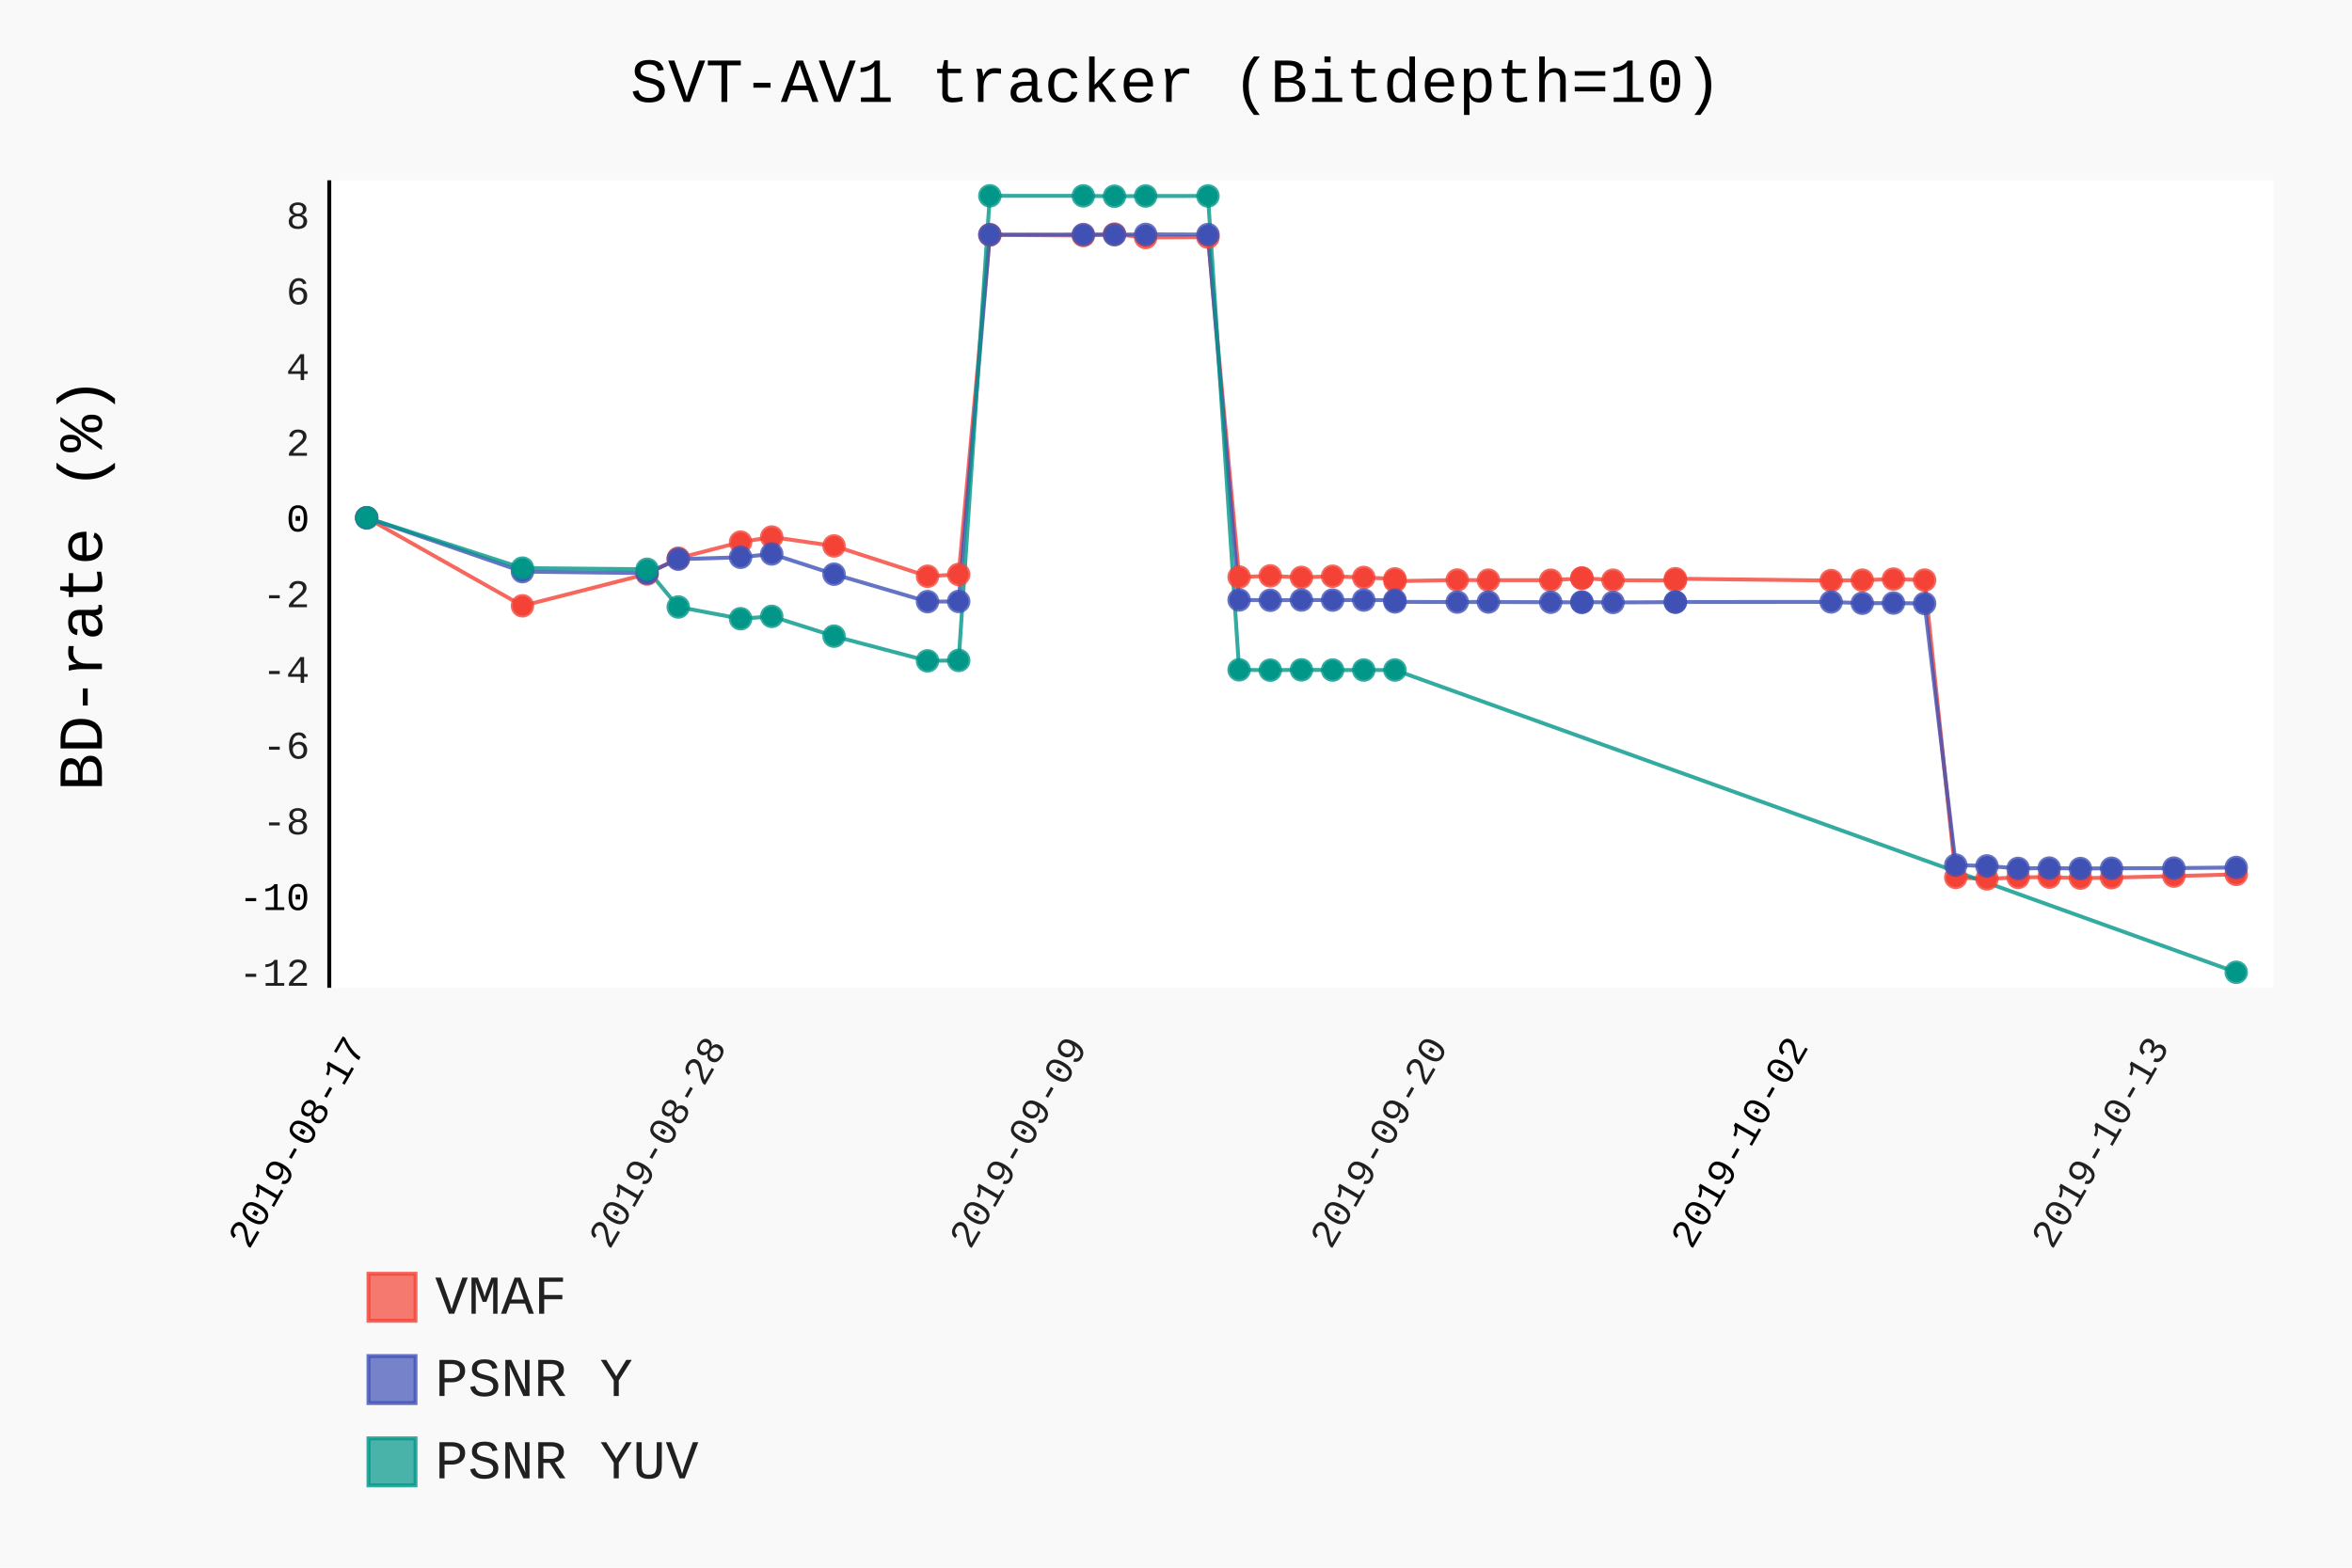
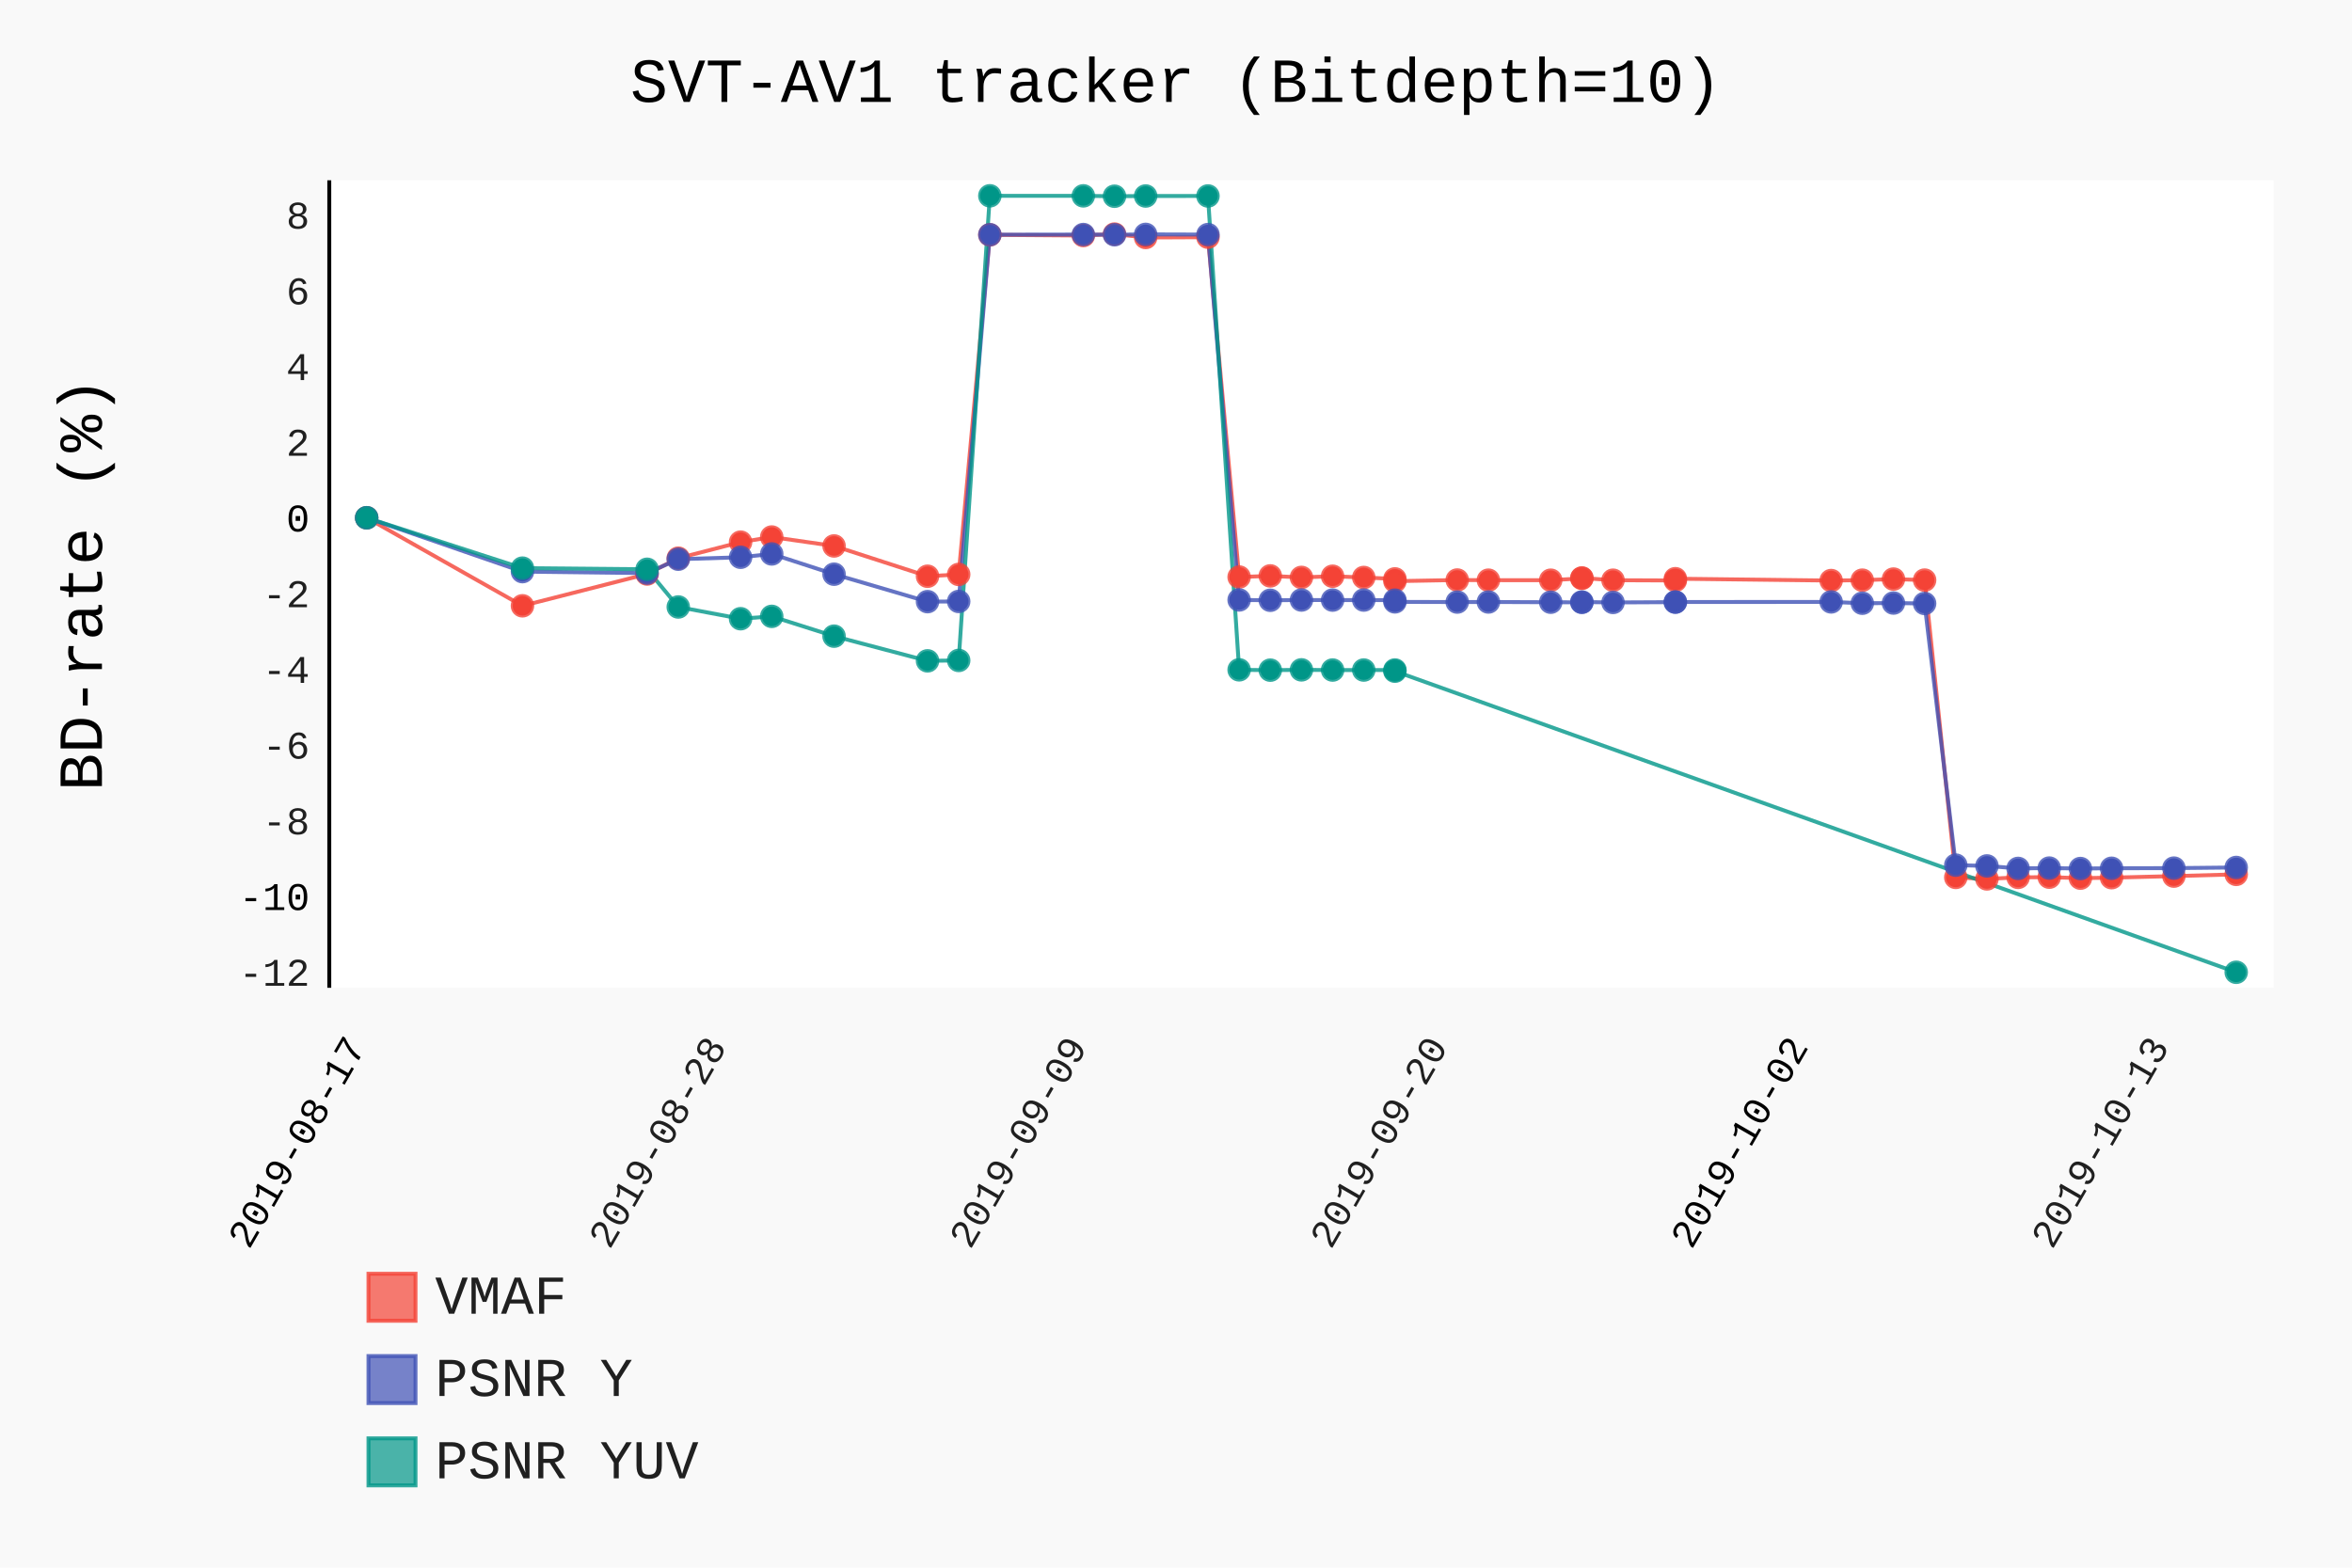
- <svg xmlns="http://www.w3.org/2000/svg" id="chart-b3fc0b1e-4d99-46ae-9291-65f2c4a18e36" class="pygal-chart" viewBox="0 0 600 400">
+ <svg xmlns="http://www.w3.org/2000/svg" id="chart-7bf9d300-a1f8-492c-a25c-86801eb7c7e9" class="pygal-chart" viewBox="0 0 600 400">
  <defs>
-     <style type="text/css">#chart-b3fc0b1e-4d99-46ae-9291-65f2c4a18e36{-webkit-user-select:none;-webkit-font-smoothing:antialiased;font-family:Consolas,"Liberation Mono",Menlo,Courier,monospace}#chart-b3fc0b1e-4d99-46ae-9291-65f2c4a18e36 .title{font-family:Consolas,"Liberation Mono",Menlo,Courier,monospace;font-size:16px}#chart-b3fc0b1e-4d99-46ae-9291-65f2c4a18e36 .legends .legend text{font-family:Consolas,"Liberation Mono",Menlo,Courier,monospace;font-size:14px}#chart-b3fc0b1e-4d99-46ae-9291-65f2c4a18e36 .axis text{font-family:Consolas,"Liberation Mono",Menlo,Courier,monospace;font-size:10px}#chart-b3fc0b1e-4d99-46ae-9291-65f2c4a18e36 .axis text.major{font-family:Consolas,"Liberation Mono",Menlo,Courier,monospace;font-size:10px}#chart-b3fc0b1e-4d99-46ae-9291-65f2c4a18e36 .text-overlay text.value{font-family:Consolas,"Liberation Mono",Menlo,Courier,monospace;font-size:16px}#chart-b3fc0b1e-4d99-46ae-9291-65f2c4a18e36 .text-overlay text.label{font-family:Consolas,"Liberation Mono",Menlo,Courier,monospace;font-size:10px}#chart-b3fc0b1e-4d99-46ae-9291-65f2c4a18e36 .tooltip{font-family:Consolas,"Liberation Mono",Menlo,Courier,monospace;font-size:14px}#chart-b3fc0b1e-4d99-46ae-9291-65f2c4a18e36 text.no_data{font-family:Consolas,"Liberation Mono",Menlo,Courier,monospace;font-size:64px}
- #chart-b3fc0b1e-4d99-46ae-9291-65f2c4a18e36{background-color:rgba(249,249,249,1)}#chart-b3fc0b1e-4d99-46ae-9291-65f2c4a18e36 path,#chart-b3fc0b1e-4d99-46ae-9291-65f2c4a18e36 line,#chart-b3fc0b1e-4d99-46ae-9291-65f2c4a18e36 rect,#chart-b3fc0b1e-4d99-46ae-9291-65f2c4a18e36 circle{-webkit-transition:150ms;-moz-transition:150ms;transition:150ms}#chart-b3fc0b1e-4d99-46ae-9291-65f2c4a18e36 .graph &gt; .background{fill:rgba(249,249,249,1)}#chart-b3fc0b1e-4d99-46ae-9291-65f2c4a18e36 .plot &gt; .background{fill:rgba(255,255,255,1)}#chart-b3fc0b1e-4d99-46ae-9291-65f2c4a18e36 .graph{fill:rgba(0,0,0,.87)}#chart-b3fc0b1e-4d99-46ae-9291-65f2c4a18e36 text.no_data{fill:rgba(0,0,0,1)}#chart-b3fc0b1e-4d99-46ae-9291-65f2c4a18e36 .title{fill:rgba(0,0,0,1)}#chart-b3fc0b1e-4d99-46ae-9291-65f2c4a18e36 .legends .legend text{fill:rgba(0,0,0,.87)}#chart-b3fc0b1e-4d99-46ae-9291-65f2c4a18e36 .legends .legend:hover text{fill:rgba(0,0,0,1)}#chart-b3fc0b1e-4d99-46ae-9291-65f2c4a18e36 .axis .line{stroke:rgba(0,0,0,1)}#chart-b3fc0b1e-4d99-46ae-9291-65f2c4a18e36 .axis .guide.line{stroke:rgba(0,0,0,.54)}#chart-b3fc0b1e-4d99-46ae-9291-65f2c4a18e36 .axis .major.line{stroke:rgba(0,0,0,.87)}#chart-b3fc0b1e-4d99-46ae-9291-65f2c4a18e36 .axis text.major{fill:rgba(0,0,0,1)}#chart-b3fc0b1e-4d99-46ae-9291-65f2c4a18e36 .axis.y .guides:hover .guide.line,#chart-b3fc0b1e-4d99-46ae-9291-65f2c4a18e36 .line-graph .axis.x .guides:hover .guide.line,#chart-b3fc0b1e-4d99-46ae-9291-65f2c4a18e36 .stackedline-graph .axis.x .guides:hover .guide.line,#chart-b3fc0b1e-4d99-46ae-9291-65f2c4a18e36 .xy-graph .axis.x .guides:hover .guide.line{stroke:rgba(0,0,0,1)}#chart-b3fc0b1e-4d99-46ae-9291-65f2c4a18e36 .axis .guides:hover text{fill:rgba(0,0,0,1)}#chart-b3fc0b1e-4d99-46ae-9291-65f2c4a18e36 .reactive{fill-opacity:.7;stroke-opacity:.8}#chart-b3fc0b1e-4d99-46ae-9291-65f2c4a18e36 .ci{stroke:rgba(0,0,0,.87)}#chart-b3fc0b1e-4d99-46ae-9291-65f2c4a18e36 .reactive.active,#chart-b3fc0b1e-4d99-46ae-9291-65f2c4a18e36 .active .reactive{fill-opacity:.8;stroke-opacity:.9;stroke-width:4}#chart-b3fc0b1e-4d99-46ae-9291-65f2c4a18e36 .ci .reactive.active{stroke-width:1.5}#chart-b3fc0b1e-4d99-46ae-9291-65f2c4a18e36 .series text{fill:rgba(0,0,0,1)}#chart-b3fc0b1e-4d99-46ae-9291-65f2c4a18e36 .tooltip rect{fill:rgba(255,255,255,1);stroke:rgba(0,0,0,1);-webkit-transition:opacity 150ms;-moz-transition:opacity 150ms;transition:opacity 150ms}#chart-b3fc0b1e-4d99-46ae-9291-65f2c4a18e36 .tooltip .label{fill:rgba(0,0,0,.87)}#chart-b3fc0b1e-4d99-46ae-9291-65f2c4a18e36 .tooltip .label{fill:rgba(0,0,0,.87)}#chart-b3fc0b1e-4d99-46ae-9291-65f2c4a18e36 .tooltip .legend{font-size:.8em;fill:rgba(0,0,0,.54)}#chart-b3fc0b1e-4d99-46ae-9291-65f2c4a18e36 .tooltip .x_label{font-size:.6em;fill:rgba(0,0,0,1)}#chart-b3fc0b1e-4d99-46ae-9291-65f2c4a18e36 .tooltip .xlink{font-size:.5em;text-decoration:underline}#chart-b3fc0b1e-4d99-46ae-9291-65f2c4a18e36 .tooltip .value{font-size:1.5em}#chart-b3fc0b1e-4d99-46ae-9291-65f2c4a18e36 .bound{font-size:.5em}#chart-b3fc0b1e-4d99-46ae-9291-65f2c4a18e36 .max-value{font-size:.75em;fill:rgba(0,0,0,.54)}#chart-b3fc0b1e-4d99-46ae-9291-65f2c4a18e36 .map-element{fill:rgba(255,255,255,1);stroke:rgba(0,0,0,.54) !important}#chart-b3fc0b1e-4d99-46ae-9291-65f2c4a18e36 .map-element .reactive{fill-opacity:inherit;stroke-opacity:inherit}#chart-b3fc0b1e-4d99-46ae-9291-65f2c4a18e36 .color-0,#chart-b3fc0b1e-4d99-46ae-9291-65f2c4a18e36 .color-0 a:visited{stroke:#F44336;fill:#F44336}#chart-b3fc0b1e-4d99-46ae-9291-65f2c4a18e36 .color-1,#chart-b3fc0b1e-4d99-46ae-9291-65f2c4a18e36 .color-1 a:visited{stroke:#3F51B5;fill:#3F51B5}#chart-b3fc0b1e-4d99-46ae-9291-65f2c4a18e36 .color-2,#chart-b3fc0b1e-4d99-46ae-9291-65f2c4a18e36 .color-2 a:visited{stroke:#009688;fill:#009688}#chart-b3fc0b1e-4d99-46ae-9291-65f2c4a18e36 .text-overlay .color-0 text{fill:black}#chart-b3fc0b1e-4d99-46ae-9291-65f2c4a18e36 .text-overlay .color-1 text{fill:black}#chart-b3fc0b1e-4d99-46ae-9291-65f2c4a18e36 .text-overlay .color-2 text{fill:black}
- #chart-b3fc0b1e-4d99-46ae-9291-65f2c4a18e36 text.no_data{text-anchor:middle}#chart-b3fc0b1e-4d99-46ae-9291-65f2c4a18e36 .guide.line{fill:none}#chart-b3fc0b1e-4d99-46ae-9291-65f2c4a18e36 .centered{text-anchor:middle}#chart-b3fc0b1e-4d99-46ae-9291-65f2c4a18e36 .title{text-anchor:middle}#chart-b3fc0b1e-4d99-46ae-9291-65f2c4a18e36 .legends .legend text{fill-opacity:1}#chart-b3fc0b1e-4d99-46ae-9291-65f2c4a18e36 .axis.x text{text-anchor:middle}#chart-b3fc0b1e-4d99-46ae-9291-65f2c4a18e36 .axis.x:not(.web) text[transform]{text-anchor:start}#chart-b3fc0b1e-4d99-46ae-9291-65f2c4a18e36 .axis.x:not(.web) text[transform].backwards{text-anchor:end}#chart-b3fc0b1e-4d99-46ae-9291-65f2c4a18e36 .axis.y text{text-anchor:end}#chart-b3fc0b1e-4d99-46ae-9291-65f2c4a18e36 .axis.y text[transform].backwards{text-anchor:start}#chart-b3fc0b1e-4d99-46ae-9291-65f2c4a18e36 .axis.y2 text{text-anchor:start}#chart-b3fc0b1e-4d99-46ae-9291-65f2c4a18e36 .axis.y2 text[transform].backwards{text-anchor:end}#chart-b3fc0b1e-4d99-46ae-9291-65f2c4a18e36 .axis .guide.line{stroke-dasharray:4,4}#chart-b3fc0b1e-4d99-46ae-9291-65f2c4a18e36 .axis .major.guide.line{stroke-dasharray:6,6}#chart-b3fc0b1e-4d99-46ae-9291-65f2c4a18e36 .horizontal .axis.y .guide.line,#chart-b3fc0b1e-4d99-46ae-9291-65f2c4a18e36 .horizontal .axis.y2 .guide.line,#chart-b3fc0b1e-4d99-46ae-9291-65f2c4a18e36 .vertical .axis.x .guide.line{opacity:0}#chart-b3fc0b1e-4d99-46ae-9291-65f2c4a18e36 .horizontal .axis.always_show .guide.line,#chart-b3fc0b1e-4d99-46ae-9291-65f2c4a18e36 .vertical .axis.always_show .guide.line{opacity:1 !important}#chart-b3fc0b1e-4d99-46ae-9291-65f2c4a18e36 .axis.y .guides:hover .guide.line,#chart-b3fc0b1e-4d99-46ae-9291-65f2c4a18e36 .axis.y2 .guides:hover .guide.line,#chart-b3fc0b1e-4d99-46ae-9291-65f2c4a18e36 .axis.x .guides:hover .guide.line{opacity:1}#chart-b3fc0b1e-4d99-46ae-9291-65f2c4a18e36 .axis .guides:hover text{opacity:1}#chart-b3fc0b1e-4d99-46ae-9291-65f2c4a18e36 .nofill{fill:none}#chart-b3fc0b1e-4d99-46ae-9291-65f2c4a18e36 .subtle-fill{fill-opacity:.2}#chart-b3fc0b1e-4d99-46ae-9291-65f2c4a18e36 .dot{stroke-width:1px;fill-opacity:1}#chart-b3fc0b1e-4d99-46ae-9291-65f2c4a18e36 .dot.active{stroke-width:5px}#chart-b3fc0b1e-4d99-46ae-9291-65f2c4a18e36 .dot.negative{fill:transparent}#chart-b3fc0b1e-4d99-46ae-9291-65f2c4a18e36 text,#chart-b3fc0b1e-4d99-46ae-9291-65f2c4a18e36 tspan{stroke:none !important}#chart-b3fc0b1e-4d99-46ae-9291-65f2c4a18e36 .series text.active{opacity:1}#chart-b3fc0b1e-4d99-46ae-9291-65f2c4a18e36 .tooltip rect{fill-opacity:.95;stroke-width:.5}#chart-b3fc0b1e-4d99-46ae-9291-65f2c4a18e36 .tooltip text{fill-opacity:1}#chart-b3fc0b1e-4d99-46ae-9291-65f2c4a18e36 .showable{visibility:hidden}#chart-b3fc0b1e-4d99-46ae-9291-65f2c4a18e36 .showable.shown{visibility:visible}#chart-b3fc0b1e-4d99-46ae-9291-65f2c4a18e36 .gauge-background{fill:rgba(229,229,229,1);stroke:none}#chart-b3fc0b1e-4d99-46ae-9291-65f2c4a18e36 .bg-lines{stroke:rgba(249,249,249,1);stroke-width:2px}</style>
+     <style type="text/css">#chart-7bf9d300-a1f8-492c-a25c-86801eb7c7e9{-webkit-user-select:none;-webkit-font-smoothing:antialiased;font-family:Consolas,"Liberation Mono",Menlo,Courier,monospace}#chart-7bf9d300-a1f8-492c-a25c-86801eb7c7e9 .title{font-family:Consolas,"Liberation Mono",Menlo,Courier,monospace;font-size:16px}#chart-7bf9d300-a1f8-492c-a25c-86801eb7c7e9 .legends .legend text{font-family:Consolas,"Liberation Mono",Menlo,Courier,monospace;font-size:14px}#chart-7bf9d300-a1f8-492c-a25c-86801eb7c7e9 .axis text{font-family:Consolas,"Liberation Mono",Menlo,Courier,monospace;font-size:10px}#chart-7bf9d300-a1f8-492c-a25c-86801eb7c7e9 .axis text.major{font-family:Consolas,"Liberation Mono",Menlo,Courier,monospace;font-size:10px}#chart-7bf9d300-a1f8-492c-a25c-86801eb7c7e9 .text-overlay text.value{font-family:Consolas,"Liberation Mono",Menlo,Courier,monospace;font-size:16px}#chart-7bf9d300-a1f8-492c-a25c-86801eb7c7e9 .text-overlay text.label{font-family:Consolas,"Liberation Mono",Menlo,Courier,monospace;font-size:10px}#chart-7bf9d300-a1f8-492c-a25c-86801eb7c7e9 .tooltip{font-family:Consolas,"Liberation Mono",Menlo,Courier,monospace;font-size:14px}#chart-7bf9d300-a1f8-492c-a25c-86801eb7c7e9 text.no_data{font-family:Consolas,"Liberation Mono",Menlo,Courier,monospace;font-size:64px}
+ #chart-7bf9d300-a1f8-492c-a25c-86801eb7c7e9{background-color:rgba(249,249,249,1)}#chart-7bf9d300-a1f8-492c-a25c-86801eb7c7e9 path,#chart-7bf9d300-a1f8-492c-a25c-86801eb7c7e9 line,#chart-7bf9d300-a1f8-492c-a25c-86801eb7c7e9 rect,#chart-7bf9d300-a1f8-492c-a25c-86801eb7c7e9 circle{-webkit-transition:150ms;-moz-transition:150ms;transition:150ms}#chart-7bf9d300-a1f8-492c-a25c-86801eb7c7e9 .graph &gt; .background{fill:rgba(249,249,249,1)}#chart-7bf9d300-a1f8-492c-a25c-86801eb7c7e9 .plot &gt; .background{fill:rgba(255,255,255,1)}#chart-7bf9d300-a1f8-492c-a25c-86801eb7c7e9 .graph{fill:rgba(0,0,0,.87)}#chart-7bf9d300-a1f8-492c-a25c-86801eb7c7e9 text.no_data{fill:rgba(0,0,0,1)}#chart-7bf9d300-a1f8-492c-a25c-86801eb7c7e9 .title{fill:rgba(0,0,0,1)}#chart-7bf9d300-a1f8-492c-a25c-86801eb7c7e9 .legends .legend text{fill:rgba(0,0,0,.87)}#chart-7bf9d300-a1f8-492c-a25c-86801eb7c7e9 .legends .legend:hover text{fill:rgba(0,0,0,1)}#chart-7bf9d300-a1f8-492c-a25c-86801eb7c7e9 .axis .line{stroke:rgba(0,0,0,1)}#chart-7bf9d300-a1f8-492c-a25c-86801eb7c7e9 .axis .guide.line{stroke:rgba(0,0,0,.54)}#chart-7bf9d300-a1f8-492c-a25c-86801eb7c7e9 .axis .major.line{stroke:rgba(0,0,0,.87)}#chart-7bf9d300-a1f8-492c-a25c-86801eb7c7e9 .axis text.major{fill:rgba(0,0,0,1)}#chart-7bf9d300-a1f8-492c-a25c-86801eb7c7e9 .axis.y .guides:hover .guide.line,#chart-7bf9d300-a1f8-492c-a25c-86801eb7c7e9 .line-graph .axis.x .guides:hover .guide.line,#chart-7bf9d300-a1f8-492c-a25c-86801eb7c7e9 .stackedline-graph .axis.x .guides:hover .guide.line,#chart-7bf9d300-a1f8-492c-a25c-86801eb7c7e9 .xy-graph .axis.x .guides:hover .guide.line{stroke:rgba(0,0,0,1)}#chart-7bf9d300-a1f8-492c-a25c-86801eb7c7e9 .axis .guides:hover text{fill:rgba(0,0,0,1)}#chart-7bf9d300-a1f8-492c-a25c-86801eb7c7e9 .reactive{fill-opacity:.7;stroke-opacity:.8}#chart-7bf9d300-a1f8-492c-a25c-86801eb7c7e9 .ci{stroke:rgba(0,0,0,.87)}#chart-7bf9d300-a1f8-492c-a25c-86801eb7c7e9 .reactive.active,#chart-7bf9d300-a1f8-492c-a25c-86801eb7c7e9 .active .reactive{fill-opacity:.8;stroke-opacity:.9;stroke-width:4}#chart-7bf9d300-a1f8-492c-a25c-86801eb7c7e9 .ci .reactive.active{stroke-width:1.5}#chart-7bf9d300-a1f8-492c-a25c-86801eb7c7e9 .series text{fill:rgba(0,0,0,1)}#chart-7bf9d300-a1f8-492c-a25c-86801eb7c7e9 .tooltip rect{fill:rgba(255,255,255,1);stroke:rgba(0,0,0,1);-webkit-transition:opacity 150ms;-moz-transition:opacity 150ms;transition:opacity 150ms}#chart-7bf9d300-a1f8-492c-a25c-86801eb7c7e9 .tooltip .label{fill:rgba(0,0,0,.87)}#chart-7bf9d300-a1f8-492c-a25c-86801eb7c7e9 .tooltip .label{fill:rgba(0,0,0,.87)}#chart-7bf9d300-a1f8-492c-a25c-86801eb7c7e9 .tooltip .legend{font-size:.8em;fill:rgba(0,0,0,.54)}#chart-7bf9d300-a1f8-492c-a25c-86801eb7c7e9 .tooltip .x_label{font-size:.6em;fill:rgba(0,0,0,1)}#chart-7bf9d300-a1f8-492c-a25c-86801eb7c7e9 .tooltip .xlink{font-size:.5em;text-decoration:underline}#chart-7bf9d300-a1f8-492c-a25c-86801eb7c7e9 .tooltip .value{font-size:1.5em}#chart-7bf9d300-a1f8-492c-a25c-86801eb7c7e9 .bound{font-size:.5em}#chart-7bf9d300-a1f8-492c-a25c-86801eb7c7e9 .max-value{font-size:.75em;fill:rgba(0,0,0,.54)}#chart-7bf9d300-a1f8-492c-a25c-86801eb7c7e9 .map-element{fill:rgba(255,255,255,1);stroke:rgba(0,0,0,.54) !important}#chart-7bf9d300-a1f8-492c-a25c-86801eb7c7e9 .map-element .reactive{fill-opacity:inherit;stroke-opacity:inherit}#chart-7bf9d300-a1f8-492c-a25c-86801eb7c7e9 .color-0,#chart-7bf9d300-a1f8-492c-a25c-86801eb7c7e9 .color-0 a:visited{stroke:#F44336;fill:#F44336}#chart-7bf9d300-a1f8-492c-a25c-86801eb7c7e9 .color-1,#chart-7bf9d300-a1f8-492c-a25c-86801eb7c7e9 .color-1 a:visited{stroke:#3F51B5;fill:#3F51B5}#chart-7bf9d300-a1f8-492c-a25c-86801eb7c7e9 .color-2,#chart-7bf9d300-a1f8-492c-a25c-86801eb7c7e9 .color-2 a:visited{stroke:#009688;fill:#009688}#chart-7bf9d300-a1f8-492c-a25c-86801eb7c7e9 .text-overlay .color-0 text{fill:black}#chart-7bf9d300-a1f8-492c-a25c-86801eb7c7e9 .text-overlay .color-1 text{fill:black}#chart-7bf9d300-a1f8-492c-a25c-86801eb7c7e9 .text-overlay .color-2 text{fill:black}
+ #chart-7bf9d300-a1f8-492c-a25c-86801eb7c7e9 text.no_data{text-anchor:middle}#chart-7bf9d300-a1f8-492c-a25c-86801eb7c7e9 .guide.line{fill:none}#chart-7bf9d300-a1f8-492c-a25c-86801eb7c7e9 .centered{text-anchor:middle}#chart-7bf9d300-a1f8-492c-a25c-86801eb7c7e9 .title{text-anchor:middle}#chart-7bf9d300-a1f8-492c-a25c-86801eb7c7e9 .legends .legend text{fill-opacity:1}#chart-7bf9d300-a1f8-492c-a25c-86801eb7c7e9 .axis.x text{text-anchor:middle}#chart-7bf9d300-a1f8-492c-a25c-86801eb7c7e9 .axis.x:not(.web) text[transform]{text-anchor:start}#chart-7bf9d300-a1f8-492c-a25c-86801eb7c7e9 .axis.x:not(.web) text[transform].backwards{text-anchor:end}#chart-7bf9d300-a1f8-492c-a25c-86801eb7c7e9 .axis.y text{text-anchor:end}#chart-7bf9d300-a1f8-492c-a25c-86801eb7c7e9 .axis.y text[transform].backwards{text-anchor:start}#chart-7bf9d300-a1f8-492c-a25c-86801eb7c7e9 .axis.y2 text{text-anchor:start}#chart-7bf9d300-a1f8-492c-a25c-86801eb7c7e9 .axis.y2 text[transform].backwards{text-anchor:end}#chart-7bf9d300-a1f8-492c-a25c-86801eb7c7e9 .axis .guide.line{stroke-dasharray:4,4}#chart-7bf9d300-a1f8-492c-a25c-86801eb7c7e9 .axis .major.guide.line{stroke-dasharray:6,6}#chart-7bf9d300-a1f8-492c-a25c-86801eb7c7e9 .horizontal .axis.y .guide.line,#chart-7bf9d300-a1f8-492c-a25c-86801eb7c7e9 .horizontal .axis.y2 .guide.line,#chart-7bf9d300-a1f8-492c-a25c-86801eb7c7e9 .vertical .axis.x .guide.line{opacity:0}#chart-7bf9d300-a1f8-492c-a25c-86801eb7c7e9 .horizontal .axis.always_show .guide.line,#chart-7bf9d300-a1f8-492c-a25c-86801eb7c7e9 .vertical .axis.always_show .guide.line{opacity:1 !important}#chart-7bf9d300-a1f8-492c-a25c-86801eb7c7e9 .axis.y .guides:hover .guide.line,#chart-7bf9d300-a1f8-492c-a25c-86801eb7c7e9 .axis.y2 .guides:hover .guide.line,#chart-7bf9d300-a1f8-492c-a25c-86801eb7c7e9 .axis.x .guides:hover .guide.line{opacity:1}#chart-7bf9d300-a1f8-492c-a25c-86801eb7c7e9 .axis .guides:hover text{opacity:1}#chart-7bf9d300-a1f8-492c-a25c-86801eb7c7e9 .nofill{fill:none}#chart-7bf9d300-a1f8-492c-a25c-86801eb7c7e9 .subtle-fill{fill-opacity:.2}#chart-7bf9d300-a1f8-492c-a25c-86801eb7c7e9 .dot{stroke-width:1px;fill-opacity:1}#chart-7bf9d300-a1f8-492c-a25c-86801eb7c7e9 .dot.active{stroke-width:5px}#chart-7bf9d300-a1f8-492c-a25c-86801eb7c7e9 .dot.negative{fill:transparent}#chart-7bf9d300-a1f8-492c-a25c-86801eb7c7e9 text,#chart-7bf9d300-a1f8-492c-a25c-86801eb7c7e9 tspan{stroke:none !important}#chart-7bf9d300-a1f8-492c-a25c-86801eb7c7e9 .series text.active{opacity:1}#chart-7bf9d300-a1f8-492c-a25c-86801eb7c7e9 .tooltip rect{fill-opacity:.95;stroke-width:.5}#chart-7bf9d300-a1f8-492c-a25c-86801eb7c7e9 .tooltip text{fill-opacity:1}#chart-7bf9d300-a1f8-492c-a25c-86801eb7c7e9 .showable{visibility:hidden}#chart-7bf9d300-a1f8-492c-a25c-86801eb7c7e9 .showable.shown{visibility:visible}#chart-7bf9d300-a1f8-492c-a25c-86801eb7c7e9 .gauge-background{fill:rgba(229,229,229,1);stroke:none}#chart-7bf9d300-a1f8-492c-a25c-86801eb7c7e9 .bg-lines{stroke:rgba(249,249,249,1);stroke-width:2px}</style>
  </defs>
  <g class="graph datetimeline-graph vertical">
    <rect class="background" height="400" width="600" x="0" y="0" />
    <g class="plot" transform="translate(84, 46)">
      <rect class="background" height="206.038" width="496.0" x="0" y="0" />
      <g class="axis y">
        <g class="guides">
          <text class="" x="-5" y="205.518">-12</text>
        </g>
        <g class="guides">
          <text class="major" x="-5" y="186.199">-10</text>
        </g>
        <g class="guides">
          <text class="" x="-5" y="166.881">-8</text>
        </g>
        <g class="guides">
          <text class="" x="-5" y="147.562">-6</text>
        </g>
        <g class="guides">
          <text class="" x="-5" y="128.243">-4</text>
        </g>
        <g class="guides">
          <text class="" x="-5" y="108.924">-2</text>
        </g>
        <g class="guides">
          <text class="major" x="-5" y="89.606">0</text>
        </g>
        <g class="guides">
          <text class="" x="-5" y="70.287">2</text>
        </g>
        <g class="guides">
          <text class="" x="-5" y="50.968">4</text>
        </g>
        <g class="guides">
          <text class="" x="-5" y="31.649">6</text>
        </g>
        <g class="guides">
          <text class="" x="-5" y="12.331">8</text>
        </g>
      </g>
      <g class="axis x">
        <path class="line" d="M0 0 v206.038" />
        <g class="guides">
          <path class="major guide line" d="M9.538 0 v206.038" />
          <text class="major backwards" x="9.538" y="221.038" transform="rotate(300 9.538462 221.0385)">2019-08-17</text>
        </g>
        <g class="guides">
          <path class="guide line" d="M101.538 0 v206.038" />
          <text class="backwards" x="101.538" y="221.038" transform="rotate(300 101.5375 221.0385)">2019-08-28</text>
        </g>
        <g class="guides">
          <path class="guide line" d="M193.537 0 v206.038" />
          <text class="backwards" x="193.537" y="221.038" transform="rotate(300 193.5366 221.0385)">2019-09-09</text>
        </g>
        <g class="guides">
          <path class="guide line" d="M285.536 0 v206.038" />
          <text class="backwards" x="285.536" y="221.038" transform="rotate(300 285.5356 221.0385)">2019-09-20</text>
        </g>
        <g class="guides">
          <path class="major guide line" d="M377.535 0 v206.038" />
          <text class="major backwards" x="377.535" y="221.038" transform="rotate(300 377.5347 221.0385)">2019-10-02</text>
        </g>
        <g class="guides">
          <path class="guide line" d="M469.534 0 v206.038" />
          <text class="backwards" x="469.534" y="221.038" transform="rotate(300 469.5337 221.0385)">2019-10-13</text>
        </g>
      </g>
      <g class="series serie-0 color-0">
        <path class="line reactive nofill" d="M9.538 86.106 L49.282 108.573 81.077 100.46 89.026 96.422 104.923 92.326 112.872 91.022 128.769 93.302 152.615 101.029 160.564 100.566 168.513 13.921 192.359 14.095 200.308 13.728 208.256 14.597 224.154 14.52 232.103 101.232 240.051 100.942 248 101.329 255.949 101.029 263.897 101.348 271.846 101.706 271.846 102.285 287.744 101.995 295.692 102.034 311.59 102.044 319.538 101.57 319.538 101.464 327.487 102.044 343.385 102.111 343.385 101.657 383.128 102.131 391.077 102.034 399.026 101.754 406.974 102.015 414.923 177.87 422.872 178.256 430.821 177.86 438.769 177.812 446.718 178.063 454.667 177.937 470.564 177.541 486.462 177.097" />
      </g>
      <g class="series serie-1 color-1">
        <path class="line reactive nofill" d="M9.538 86.106 L49.282 99.851 81.077 100.228 89.026 96.683 104.923 96.19 112.872 95.34 128.769 100.508 152.615 107.511 160.564 107.463 168.513 13.882 192.359 13.844 200.308 13.892 208.256 13.805 224.154 13.853 232.103 107.076 240.051 107.163 248 107.095 255.949 107.115 263.897 107.105 271.846 107.134 271.846 107.569 287.744 107.617 295.692 107.598 311.59 107.656 319.538 107.694 319.538 107.607 327.487 107.714 343.385 107.636 343.385 107.607 383.128 107.578 391.077 107.917 399.026 107.868 406.974 107.975 414.923 174.74 422.872 174.943 430.821 175.581 438.769 175.494 446.718 175.609 454.667 175.542 470.564 175.503 486.462 175.339" />
      </g>
      <g class="series serie-2 color-2">
-         <path class="line reactive nofill" d="M9.538 86.106 L49.282 98.962 81.077 99.252 89.026 108.873 104.923 111.867 112.872 111.268 128.769 116.32 152.615 122.618 160.564 122.512 168.513 3.962 192.359 3.972 200.308 4.069 208.256 4.011 224.154 4.001 232.103 124.907 240.051 124.994 248 124.917 255.949 124.965 263.897 124.965 271.846 124.956 486.462 202.076" />
+         <path class="line reactive nofill" d="M9.538 86.106 L49.282 98.962 81.077 99.252 89.026 108.873 104.923 111.867 112.872 111.268 128.769 116.32 152.615 122.618 160.564 122.512 168.513 3.962 192.359 3.972 200.308 4.069 208.256 4.011 224.154 4.001 232.103 124.907 240.051 124.994 248 124.917 255.949 124.965 263.897 124.965 271.846 124.956 271.846 125.255 486.462 202.076" />
      </g>
    </g>
    <g class="titles">
      <text class="title plot_title" x="300.0" y="26">SVT-AV1 tracker (Bitdepth=10)</text>
      <text class="title" x="0" y="175.019" transform="rotate(-90 0 149.0192)">BD-rate (%)</text>
    </g>
    <g class="plot overlay" transform="translate(84, 46)">
      <g class="series serie-0 color-0">
        <g class="dots">
          <circle class="dot reactive tooltip-trigger" cx="9.538" cy="86.106" r="2.5" />
        </g>
        <g class="dots">
          <circle class="dot reactive tooltip-trigger" cx="49.282" cy="108.573" r="2.5" />
        </g>
        <g class="dots">
          <circle class="dot reactive tooltip-trigger" cx="81.077" cy="100.46" r="2.5" />
        </g>
        <g class="dots">
          <circle class="dot reactive tooltip-trigger" cx="89.026" cy="96.422" r="2.5" />
        </g>
        <g class="dots">
          <circle class="dot reactive tooltip-trigger" cx="104.923" cy="92.326" r="2.5" />
        </g>
        <g class="dots">
          <circle class="dot reactive tooltip-trigger" cx="112.872" cy="91.022" r="2.5" />
        </g>
        <g class="dots">
          <circle class="dot reactive tooltip-trigger" cx="128.769" cy="93.302" r="2.5" />
        </g>
        <g class="dots">
          <circle class="dot reactive tooltip-trigger" cx="152.615" cy="101.029" r="2.5" />
        </g>
        <g class="dots">
          <circle class="dot reactive tooltip-trigger" cx="160.564" cy="100.566" r="2.5" />
        </g>
        <g class="dots">
          <circle class="dot reactive tooltip-trigger" cx="168.513" cy="13.921" r="2.5" />
        </g>
        <g class="dots">
          <circle class="dot reactive tooltip-trigger" cx="192.359" cy="14.095" r="2.5" />
        </g>
        <g class="dots">
          <circle class="dot reactive tooltip-trigger" cx="200.308" cy="13.728" r="2.5" />
        </g>
        <g class="dots">
          <circle class="dot reactive tooltip-trigger" cx="208.256" cy="14.597" r="2.5" />
        </g>
        <g class="dots">
          <circle class="dot reactive tooltip-trigger" cx="224.154" cy="14.52" r="2.5" />
        </g>
        <g class="dots">
          <circle class="dot reactive tooltip-trigger" cx="232.103" cy="101.232" r="2.5" />
        </g>
        <g class="dots">
          <circle class="dot reactive tooltip-trigger" cx="240.051" cy="100.942" r="2.5" />
        </g>
        <g class="dots">
          <circle class="dot reactive tooltip-trigger" cx="248.0" cy="101.329" r="2.5" />
        </g>
        <g class="dots">
          <circle class="dot reactive tooltip-trigger" cx="255.949" cy="101.029" r="2.5" />
        </g>
        <g class="dots">
          <circle class="dot reactive tooltip-trigger" cx="263.897" cy="101.348" r="2.5" />
        </g>
        <g class="dots">
          <circle class="dot reactive tooltip-trigger" cx="271.846" cy="101.706" r="2.5" />
        </g>
        <g class="dots">
          <circle class="dot reactive tooltip-trigger" cx="271.846" cy="102.285" r="2.5" />
        </g>
        <g class="dots">
          <circle class="dot reactive tooltip-trigger" cx="287.744" cy="101.995" r="2.5" />
        </g>
        <g class="dots">
          <circle class="dot reactive tooltip-trigger" cx="295.692" cy="102.034" r="2.5" />
        </g>
        <g class="dots">
          <circle class="dot reactive tooltip-trigger" cx="311.59" cy="102.044" r="2.5" />
        </g>
        <g class="dots">
          <circle class="dot reactive tooltip-trigger" cx="319.538" cy="101.57" r="2.5" />
        </g>
        <g class="dots">
          <circle class="dot reactive tooltip-trigger" cx="319.538" cy="101.464" r="2.5" />
        </g>
        <g class="dots">
          <circle class="dot reactive tooltip-trigger" cx="327.487" cy="102.044" r="2.5" />
        </g>
        <g class="dots">
          <circle class="dot reactive tooltip-trigger" cx="343.385" cy="102.111" r="2.5" />
        </g>
        <g class="dots">
          <circle class="dot reactive tooltip-trigger" cx="343.385" cy="101.657" r="2.5" />
        </g>
        <g class="dots">
          <circle class="dot reactive tooltip-trigger" cx="383.128" cy="102.131" r="2.5" />
        </g>
        <g class="dots">
          <circle class="dot reactive tooltip-trigger" cx="391.077" cy="102.034" r="2.5" />
        </g>
        <g class="dots">
          <circle class="dot reactive tooltip-trigger" cx="399.026" cy="101.754" r="2.5" />
        </g>
        <g class="dots">
          <circle class="dot reactive tooltip-trigger" cx="406.974" cy="102.015" r="2.5" />
        </g>
        <g class="dots">
          <circle class="dot reactive tooltip-trigger" cx="414.923" cy="177.87" r="2.5" />
        </g>
        <g class="dots">
          <circle class="dot reactive tooltip-trigger" cx="422.872" cy="178.256" r="2.5" />
        </g>
        <g class="dots">
          <circle class="dot reactive tooltip-trigger" cx="430.821" cy="177.86" r="2.5" />
        </g>
        <g class="dots">
          <circle class="dot reactive tooltip-trigger" cx="438.769" cy="177.812" r="2.5" />
        </g>
        <g class="dots">
          <circle class="dot reactive tooltip-trigger" cx="446.718" cy="178.063" r="2.5" />
        </g>
        <g class="dots">
          <circle class="dot reactive tooltip-trigger" cx="454.667" cy="177.937" r="2.5" />
        </g>
        <g class="dots">
          <circle class="dot reactive tooltip-trigger" cx="470.564" cy="177.541" r="2.5" />
        </g>
        <g class="dots">
          <circle class="dot reactive tooltip-trigger" cx="486.462" cy="177.097" r="2.5" />
        </g>
      </g>
      <g class="series serie-1 color-1">
        <g class="dots">
          <circle class="dot reactive tooltip-trigger" cx="9.538" cy="86.106" r="2.5" />
        </g>
        <g class="dots">
          <circle class="dot reactive tooltip-trigger" cx="49.282" cy="99.851" r="2.5" />
        </g>
        <g class="dots">
          <circle class="dot reactive tooltip-trigger" cx="81.077" cy="100.228" r="2.5" />
        </g>
        <g class="dots">
          <circle class="dot reactive tooltip-trigger" cx="89.026" cy="96.683" r="2.5" />
        </g>
        <g class="dots">
          <circle class="dot reactive tooltip-trigger" cx="104.923" cy="96.19" r="2.5" />
        </g>
        <g class="dots">
          <circle class="dot reactive tooltip-trigger" cx="112.872" cy="95.34" r="2.5" />
        </g>
        <g class="dots">
          <circle class="dot reactive tooltip-trigger" cx="128.769" cy="100.508" r="2.5" />
        </g>
        <g class="dots">
          <circle class="dot reactive tooltip-trigger" cx="152.615" cy="107.511" r="2.5" />
        </g>
        <g class="dots">
          <circle class="dot reactive tooltip-trigger" cx="160.564" cy="107.463" r="2.5" />
        </g>
        <g class="dots">
          <circle class="dot reactive tooltip-trigger" cx="168.513" cy="13.882" r="2.5" />
        </g>
        <g class="dots">
          <circle class="dot reactive tooltip-trigger" cx="192.359" cy="13.844" r="2.5" />
        </g>
        <g class="dots">
          <circle class="dot reactive tooltip-trigger" cx="200.308" cy="13.892" r="2.5" />
        </g>
        <g class="dots">
          <circle class="dot reactive tooltip-trigger" cx="208.256" cy="13.805" r="2.5" />
        </g>
        <g class="dots">
          <circle class="dot reactive tooltip-trigger" cx="224.154" cy="13.853" r="2.5" />
        </g>
        <g class="dots">
          <circle class="dot reactive tooltip-trigger" cx="232.103" cy="107.076" r="2.5" />
        </g>
        <g class="dots">
          <circle class="dot reactive tooltip-trigger" cx="240.051" cy="107.163" r="2.5" />
        </g>
        <g class="dots">
          <circle class="dot reactive tooltip-trigger" cx="248.0" cy="107.095" r="2.5" />
        </g>
        <g class="dots">
          <circle class="dot reactive tooltip-trigger" cx="255.949" cy="107.115" r="2.5" />
        </g>
        <g class="dots">
          <circle class="dot reactive tooltip-trigger" cx="263.897" cy="107.105" r="2.5" />
        </g>
        <g class="dots">
          <circle class="dot reactive tooltip-trigger" cx="271.846" cy="107.134" r="2.5" />
        </g>
        <g class="dots">
          <circle class="dot reactive tooltip-trigger" cx="271.846" cy="107.569" r="2.5" />
        </g>
        <g class="dots">
          <circle class="dot reactive tooltip-trigger" cx="287.744" cy="107.617" r="2.5" />
        </g>
        <g class="dots">
          <circle class="dot reactive tooltip-trigger" cx="295.692" cy="107.598" r="2.5" />
        </g>
        <g class="dots">
          <circle class="dot reactive tooltip-trigger" cx="311.59" cy="107.656" r="2.5" />
        </g>
        <g class="dots">
          <circle class="dot reactive tooltip-trigger" cx="319.538" cy="107.694" r="2.5" />
        </g>
        <g class="dots">
          <circle class="dot reactive tooltip-trigger" cx="319.538" cy="107.607" r="2.5" />
        </g>
        <g class="dots">
          <circle class="dot reactive tooltip-trigger" cx="327.487" cy="107.714" r="2.5" />
        </g>
        <g class="dots">
          <circle class="dot reactive tooltip-trigger" cx="343.385" cy="107.636" r="2.5" />
        </g>
        <g class="dots">
          <circle class="dot reactive tooltip-trigger" cx="343.385" cy="107.607" r="2.5" />
        </g>
        <g class="dots">
          <circle class="dot reactive tooltip-trigger" cx="383.128" cy="107.578" r="2.5" />
        </g>
        <g class="dots">
          <circle class="dot reactive tooltip-trigger" cx="391.077" cy="107.917" r="2.5" />
        </g>
        <g class="dots">
          <circle class="dot reactive tooltip-trigger" cx="399.026" cy="107.868" r="2.5" />
        </g>
        <g class="dots">
          <circle class="dot reactive tooltip-trigger" cx="406.974" cy="107.975" r="2.5" />
        </g>
        <g class="dots">
          <circle class="dot reactive tooltip-trigger" cx="414.923" cy="174.74" r="2.5" />
        </g>
        <g class="dots">
          <circle class="dot reactive tooltip-trigger" cx="422.872" cy="174.943" r="2.5" />
        </g>
        <g class="dots">
          <circle class="dot reactive tooltip-trigger" cx="430.821" cy="175.581" r="2.5" />
        </g>
        <g class="dots">
          <circle class="dot reactive tooltip-trigger" cx="438.769" cy="175.494" r="2.5" />
        </g>
        <g class="dots">
          <circle class="dot reactive tooltip-trigger" cx="446.718" cy="175.609" r="2.5" />
        </g>
        <g class="dots">
          <circle class="dot reactive tooltip-trigger" cx="454.667" cy="175.542" r="2.5" />
        </g>
        <g class="dots">
          <circle class="dot reactive tooltip-trigger" cx="470.564" cy="175.503" r="2.5" />
        </g>
        <g class="dots">
          <circle class="dot reactive tooltip-trigger" cx="486.462" cy="175.339" r="2.5" />
        </g>
      </g>
      <g class="series serie-2 color-2">
        <g class="dots">
          <circle class="dot reactive tooltip-trigger" cx="9.538" cy="86.106" r="2.5" />
        </g>
        <g class="dots">
          <circle class="dot reactive tooltip-trigger" cx="49.282" cy="98.962" r="2.5" />
        </g>
        <g class="dots">
          <circle class="dot reactive tooltip-trigger" cx="81.077" cy="99.252" r="2.5" />
        </g>
        <g class="dots">
          <circle class="dot reactive tooltip-trigger" cx="89.026" cy="108.873" r="2.5" />
        </g>
        <g class="dots">
          <circle class="dot reactive tooltip-trigger" cx="104.923" cy="111.867" r="2.5" />
        </g>
        <g class="dots">
          <circle class="dot reactive tooltip-trigger" cx="112.872" cy="111.268" r="2.5" />
        </g>
        <g class="dots">
          <circle class="dot reactive tooltip-trigger" cx="128.769" cy="116.32" r="2.5" />
        </g>
        <g class="dots">
          <circle class="dot reactive tooltip-trigger" cx="152.615" cy="122.618" r="2.5" />
        </g>
        <g class="dots">
          <circle class="dot reactive tooltip-trigger" cx="160.564" cy="122.512" r="2.5" />
        </g>
        <g class="dots">
          <circle class="dot reactive tooltip-trigger" cx="168.513" cy="3.962" r="2.5" />
        </g>
        <g class="dots">
          <circle class="dot reactive tooltip-trigger" cx="192.359" cy="3.972" r="2.5" />
        </g>
        <g class="dots">
          <circle class="dot reactive tooltip-trigger" cx="200.308" cy="4.069" r="2.5" />
        </g>
        <g class="dots">
          <circle class="dot reactive tooltip-trigger" cx="208.256" cy="4.011" r="2.5" />
        </g>
        <g class="dots">
          <circle class="dot reactive tooltip-trigger" cx="224.154" cy="4.001" r="2.5" />
        </g>
        <g class="dots">
          <circle class="dot reactive tooltip-trigger" cx="232.103" cy="124.907" r="2.5" />
        </g>
        <g class="dots">
          <circle class="dot reactive tooltip-trigger" cx="240.051" cy="124.994" r="2.5" />
        </g>
        <g class="dots">
          <circle class="dot reactive tooltip-trigger" cx="248.0" cy="124.917" r="2.5" />
        </g>
        <g class="dots">
          <circle class="dot reactive tooltip-trigger" cx="255.949" cy="124.965" r="2.5" />
        </g>
        <g class="dots">
          <circle class="dot reactive tooltip-trigger" cx="263.897" cy="124.965" r="2.5" />
        </g>
        <g class="dots">
          <circle class="dot reactive tooltip-trigger" cx="271.846" cy="124.956" r="2.5" />
+         </g>
+         <g class="dots">
+           <circle class="dot reactive tooltip-trigger" cx="271.846" cy="125.255" r="2.5" />
        </g>
        <g class="dots">
          <circle class="dot reactive tooltip-trigger" cx="486.462" cy="202.076" r="2.5" />
        </g>
      </g>
    </g>
    <g class="plot text-overlay" transform="translate(84, 46)">
      <g class="series serie-0 color-0" />
      <g class="series serie-1 color-1" />
      <g class="series serie-2 color-2" />
    </g>
    <g class="plot tooltip-overlay" transform="translate(84, 46)">
      <g class="tooltip" style="opacity: 0" transform="translate(0 0)">
        <rect class="tooltip-box" height="0" rx="0" ry="0" width="0" />
        <g class="text" />
      </g>
    </g>
    <g class="legends" transform="translate(94, 324)">
      <g class="legend reactive activate-serie" id="activate-serie-0">
        <rect class="color-0 reactive" height="12" width="12" x="0.0" y="1.0" />
        <text x="17.0" y="11.2">VMAF</text>
      </g>
      <g class="legend reactive activate-serie" id="activate-serie-1">
        <rect class="color-1 reactive" height="12" width="12" x="0.0" y="22.0" />
        <text x="17.0" y="32.2">PSNR Y</text>
      </g>
      <g class="legend reactive activate-serie" id="activate-serie-2">
        <rect class="color-2 reactive" height="12" width="12" x="0.0" y="43.0" />
        <text x="17.0" y="53.2">PSNR YUV</text>
      </g>
    </g>
  </g>
</svg>
